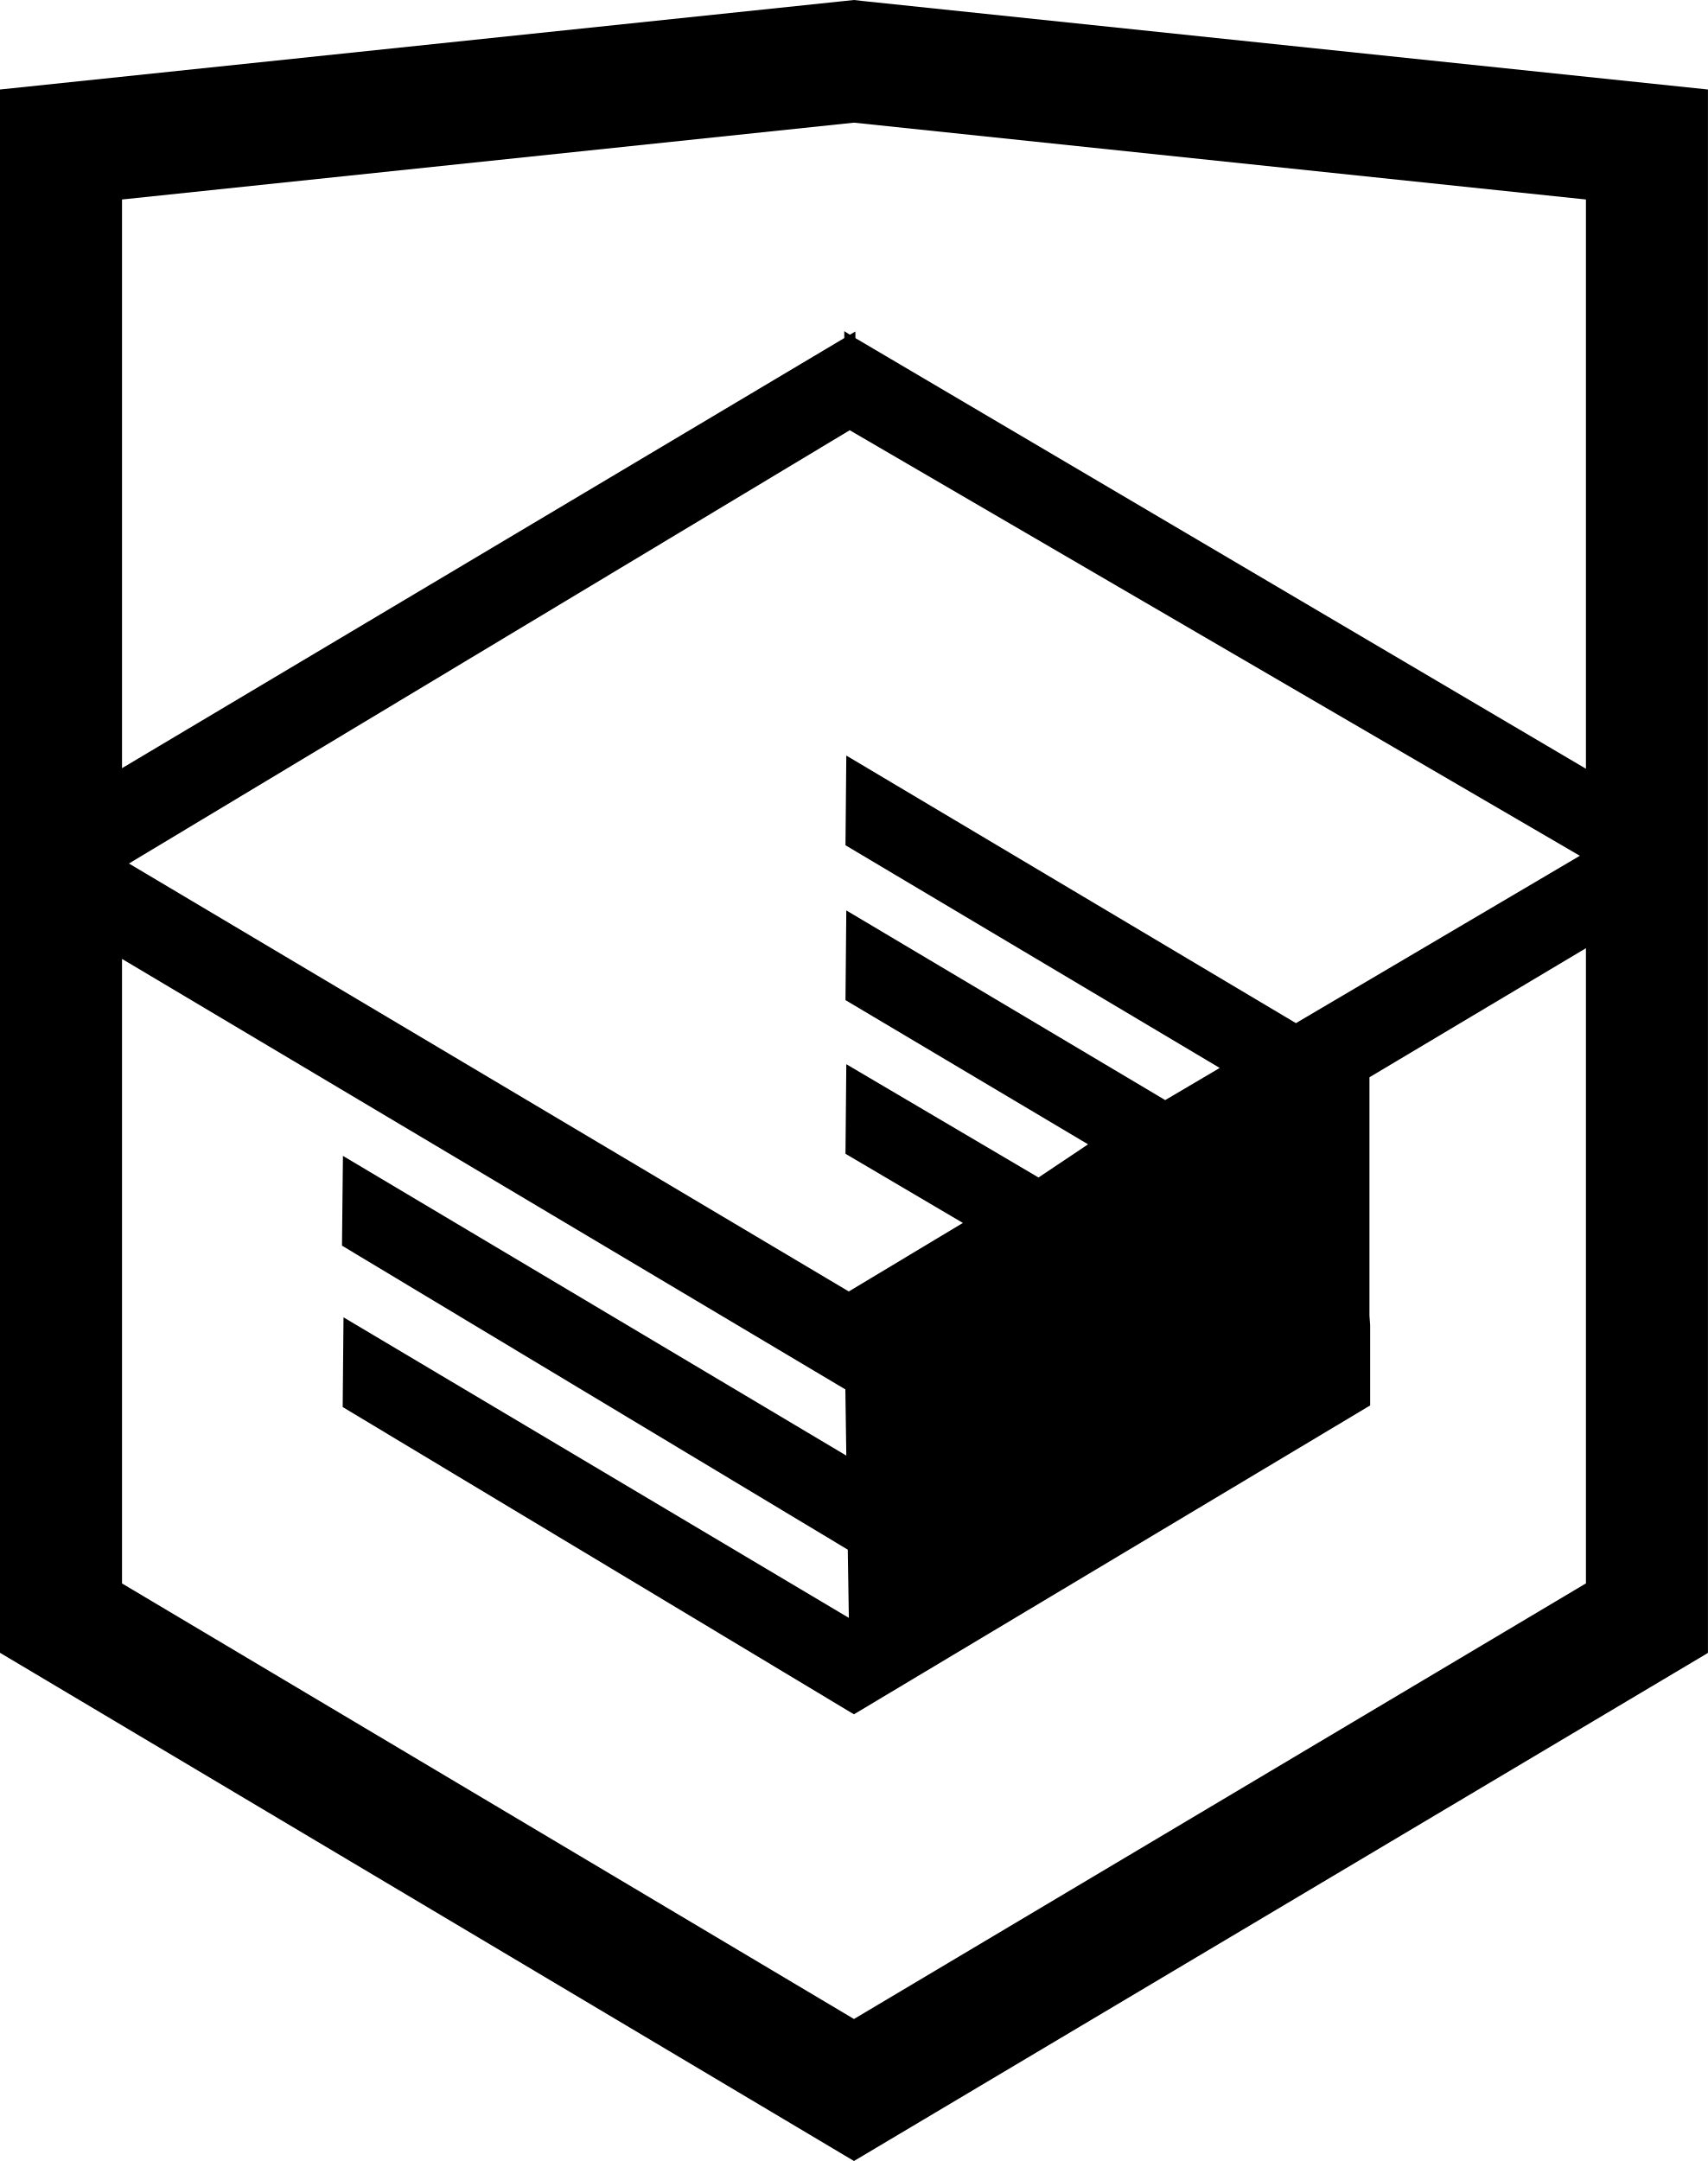
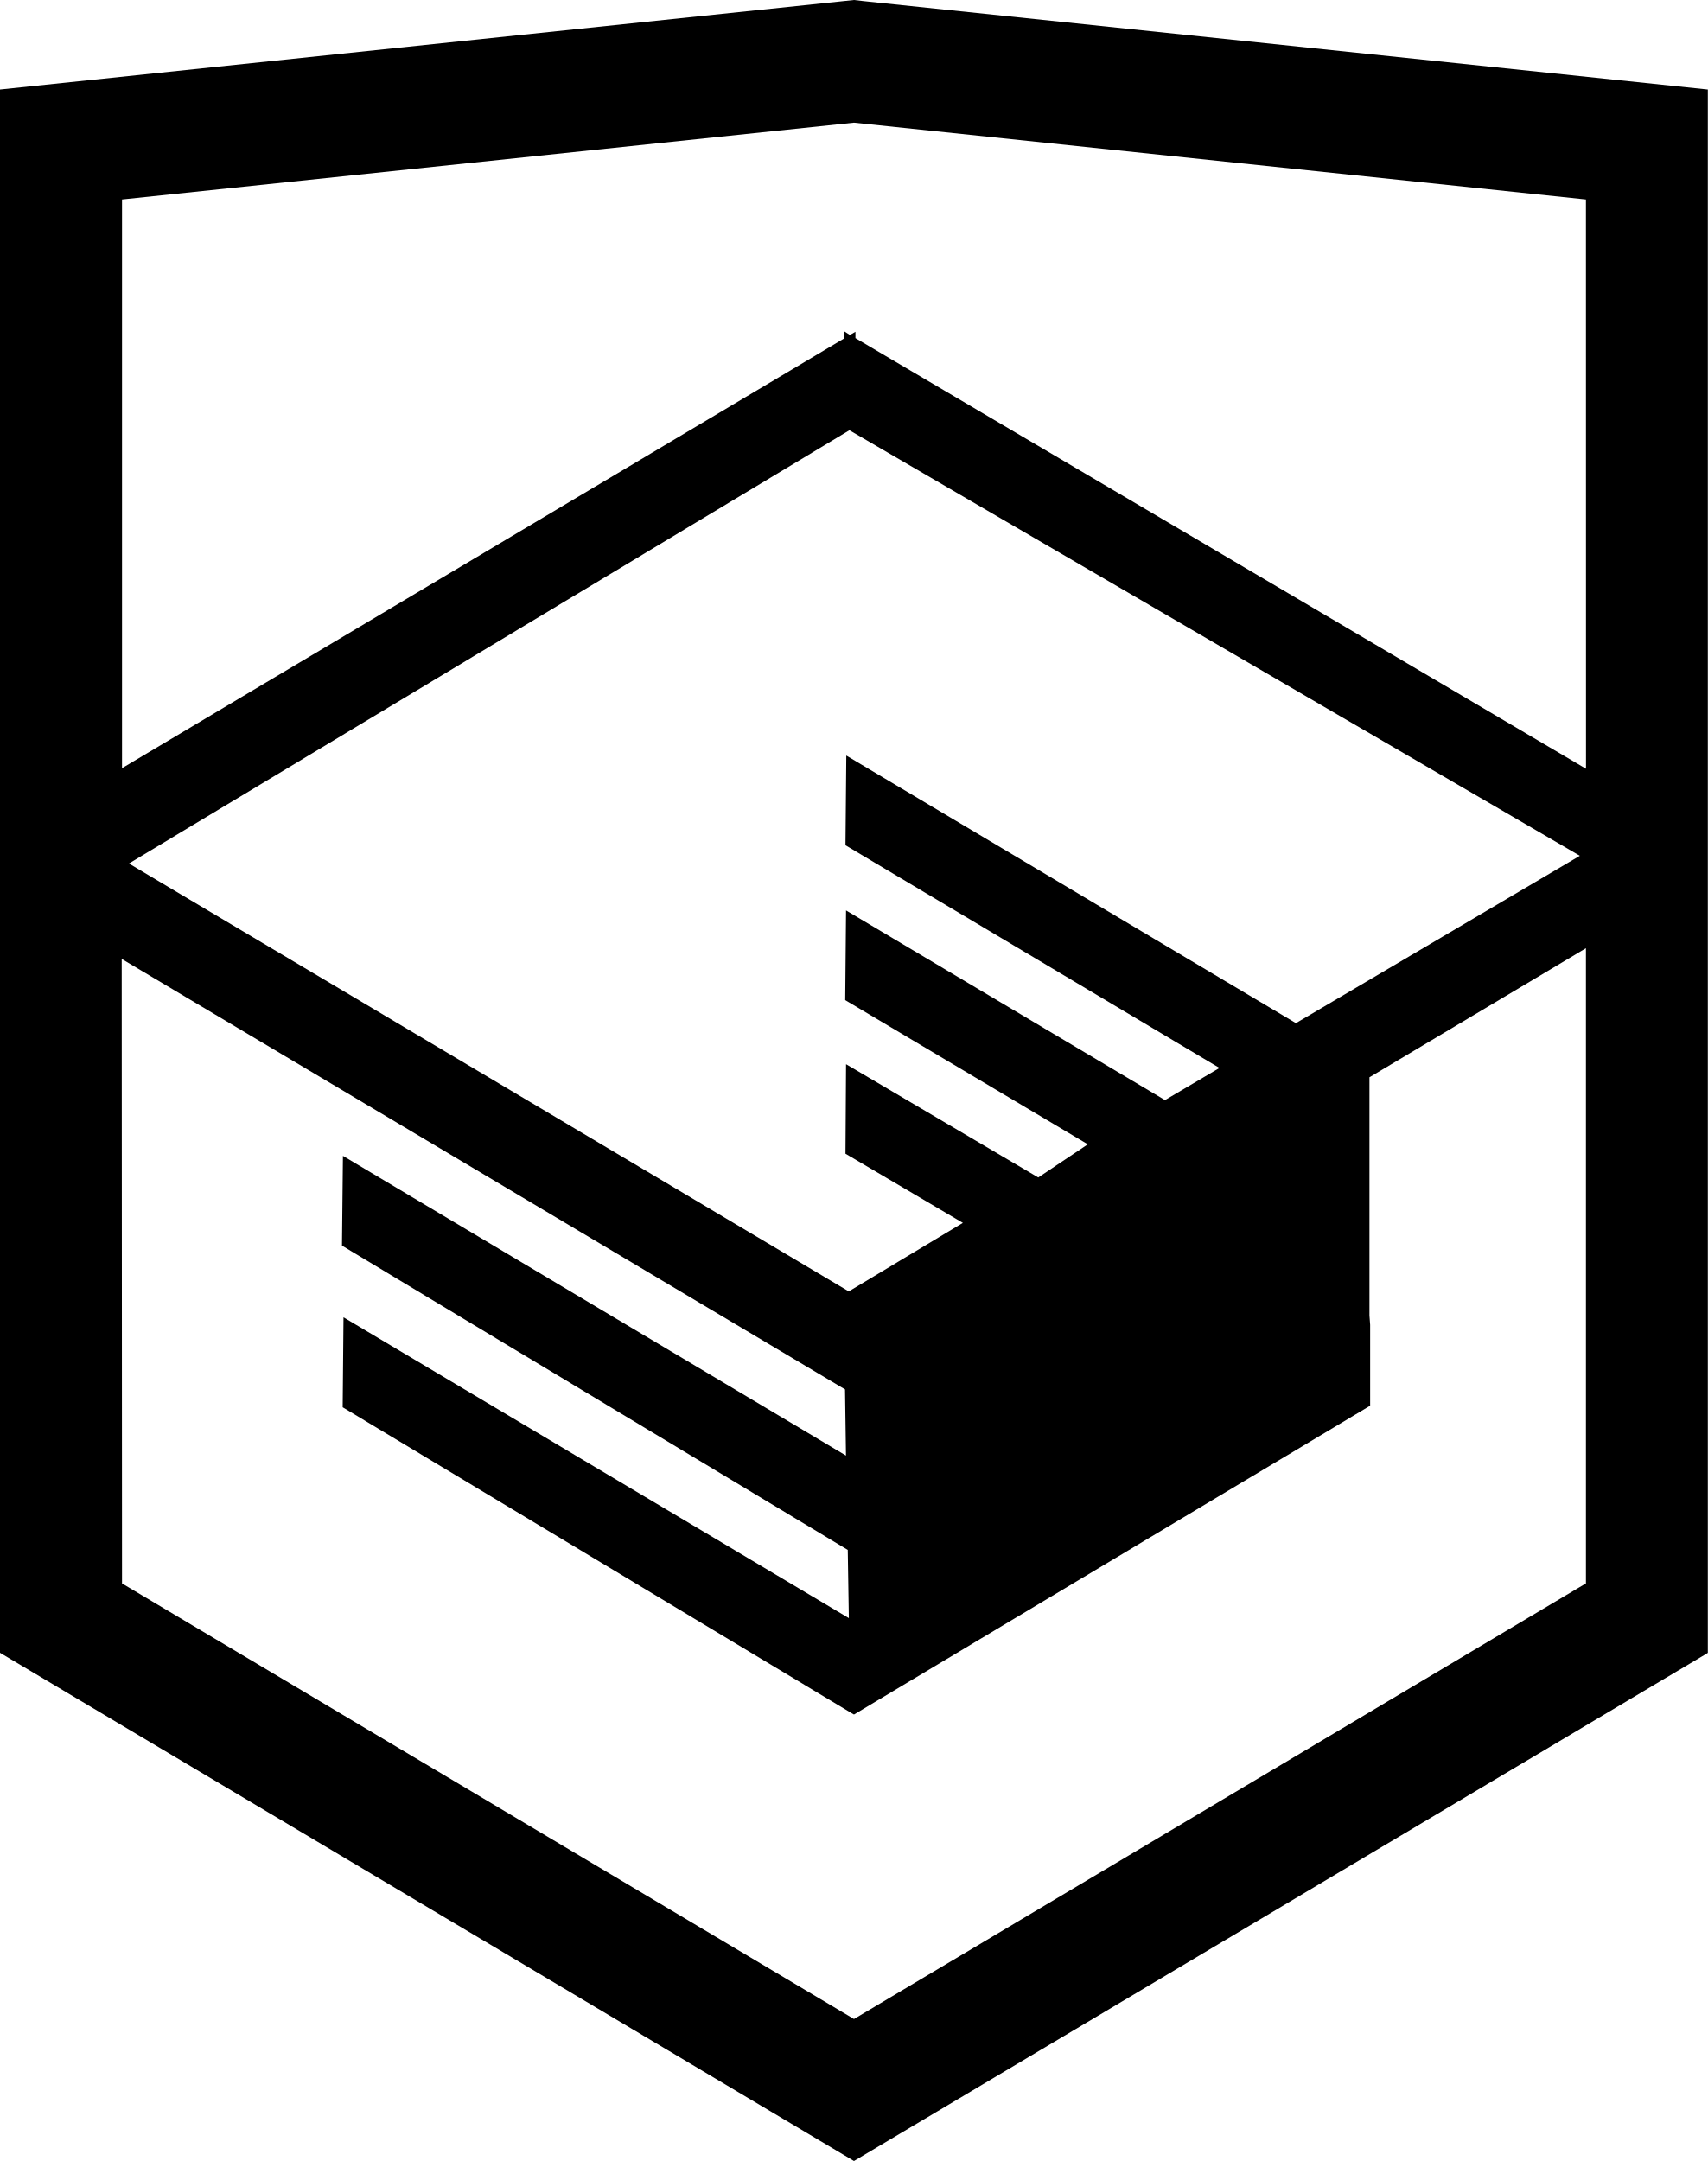
- <svg xmlns="http://www.w3.org/2000/svg" version="1.0" id="Layer_1" x="0px" y="0px" width="26.943px" height="34.09px" viewBox="0 0 26.943 34.09" enable-background="new 0 0 26.943 34.09" xml:space="preserve">
-   <path d="M13.62,0.017L13.472,0L0,1.412v24.661l13.472,8.017l13.43-7.99l0.042-0.026V1.412L13.62,0.017z M25.019,12.127L13.495,5.334 l-0.001-0.104L13.407,5.28l-0.088-0.056v0.109L1.925,12.118V3.147l11.547-1.212l11.547,1.212V12.127z M13.405,6.787L24.923,13.5 l-4.479,2.64l-7.093-4.221l-0.013,1.415l5.904,3.513l-0.86,0.507l-5.031-2.992l-0.013,1.415l3.827,2.275l-0.782,0.523l-3.032-1.787 l-0.013,1.413l1.852,1.091l-1.8,1.081L2.034,13.622L13.405,6.787z M1.925,15.127l11.411,6.791l0.015,1.044l-7.941-4.728L5.395,19.65 l7.979,4.796l0.017,1.076l-7.972-4.741l-0.013,1.415l8.021,4.821l0.045,0.026l8.143-4.872v-1.268l-0.011-0.148v-3.761l3.415-2.036 v10.02L13.472,31.85L1.925,24.979V15.127z" />
+ <svg xmlns="http://www.w3.org/2000/svg" width="26.943" height="34.09" viewBox="0 0 26.943 34.09">
+   <path d="M13.62.017,13.472,0,0,1.412V26.073L13.472,34.09,26.9,26.1l.042-.026V1.412Zm11.4,12.11L13.495,5.334v-.1l-.087.05-.088-.056v.109L1.925,12.118V3.147L13.472,1.935,25.019,3.147ZM13.4,6.787,24.923,13.5l-4.479,2.64-7.093-4.221-.013,1.415,5.9,3.513-.86.507-5.031-2.992-.013,1.415,3.827,2.275-.782.523-3.032-1.787L13.338,18.2l1.852,1.091-1.8,1.081L2.034,13.622Zm-11.48,8.34,11.411,6.791.015,1.044L5.41,18.234,5.395,19.65l7.979,4.8.017,1.076L5.419,20.781,5.406,22.2l8.021,4.821.045.026,8.143-4.872V20.9l-.011-.148V16.994l3.415-2.036v10.02L13.472,31.85,1.925,24.979Z" />
</svg>
